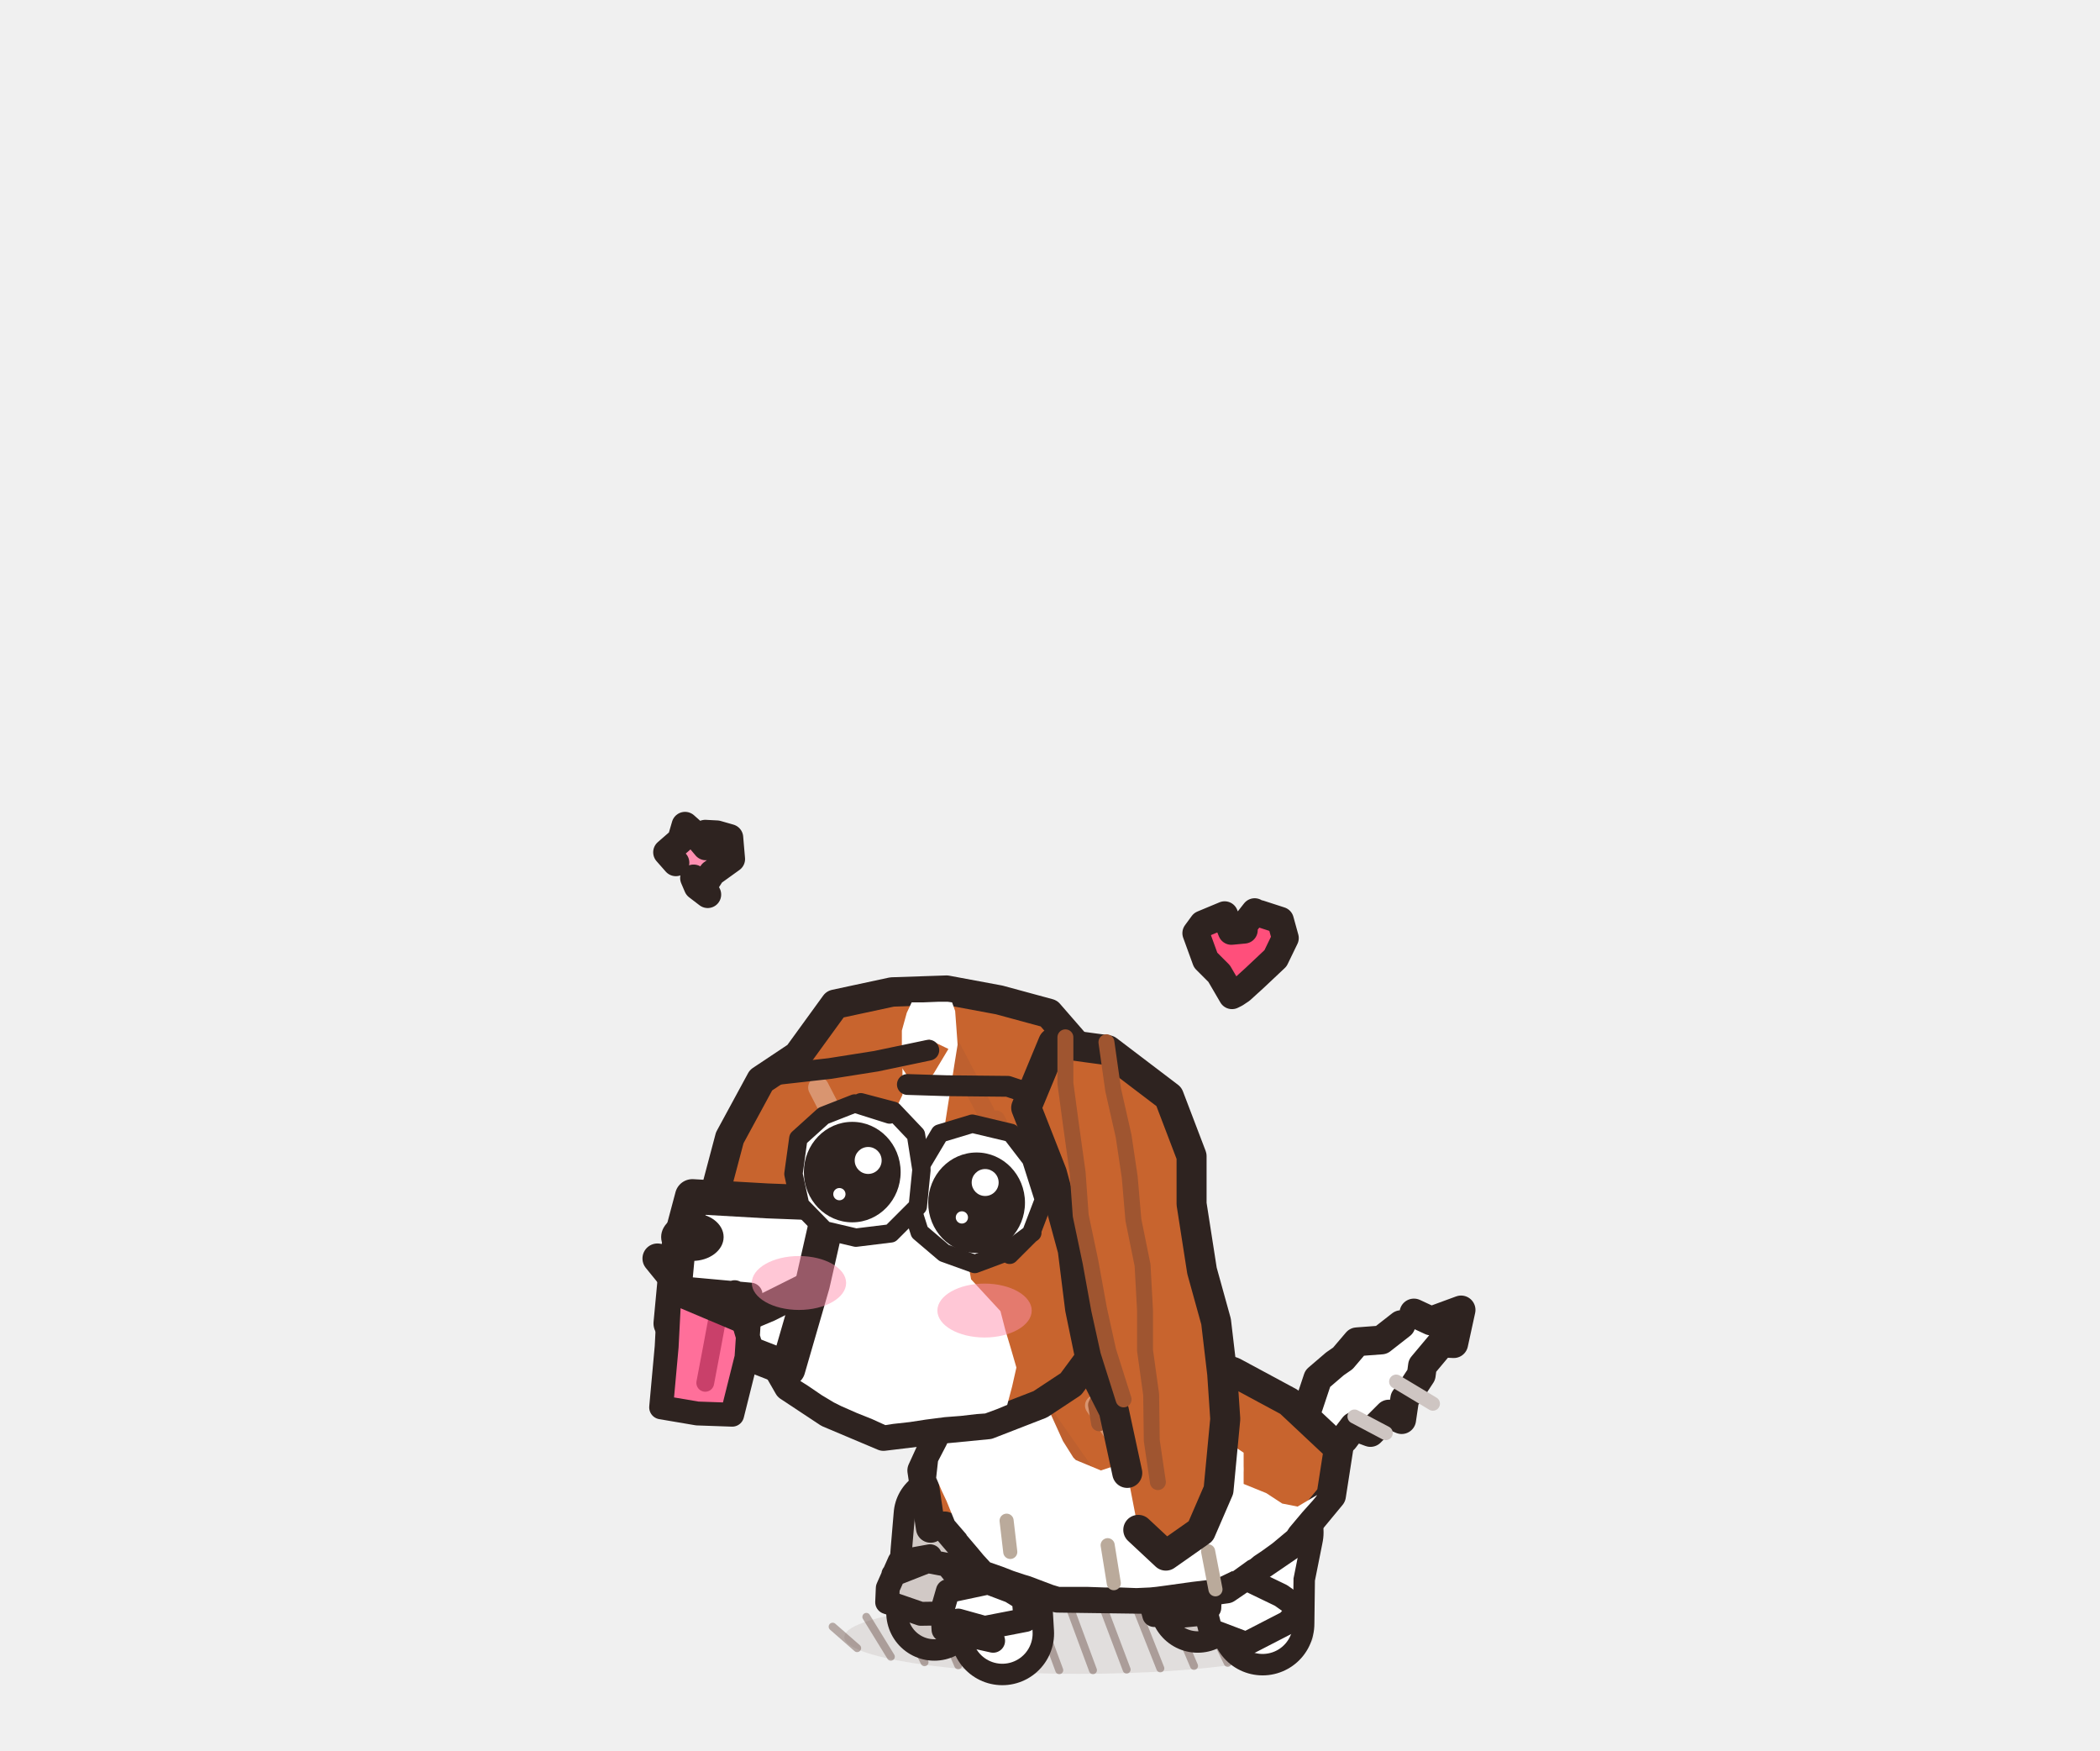
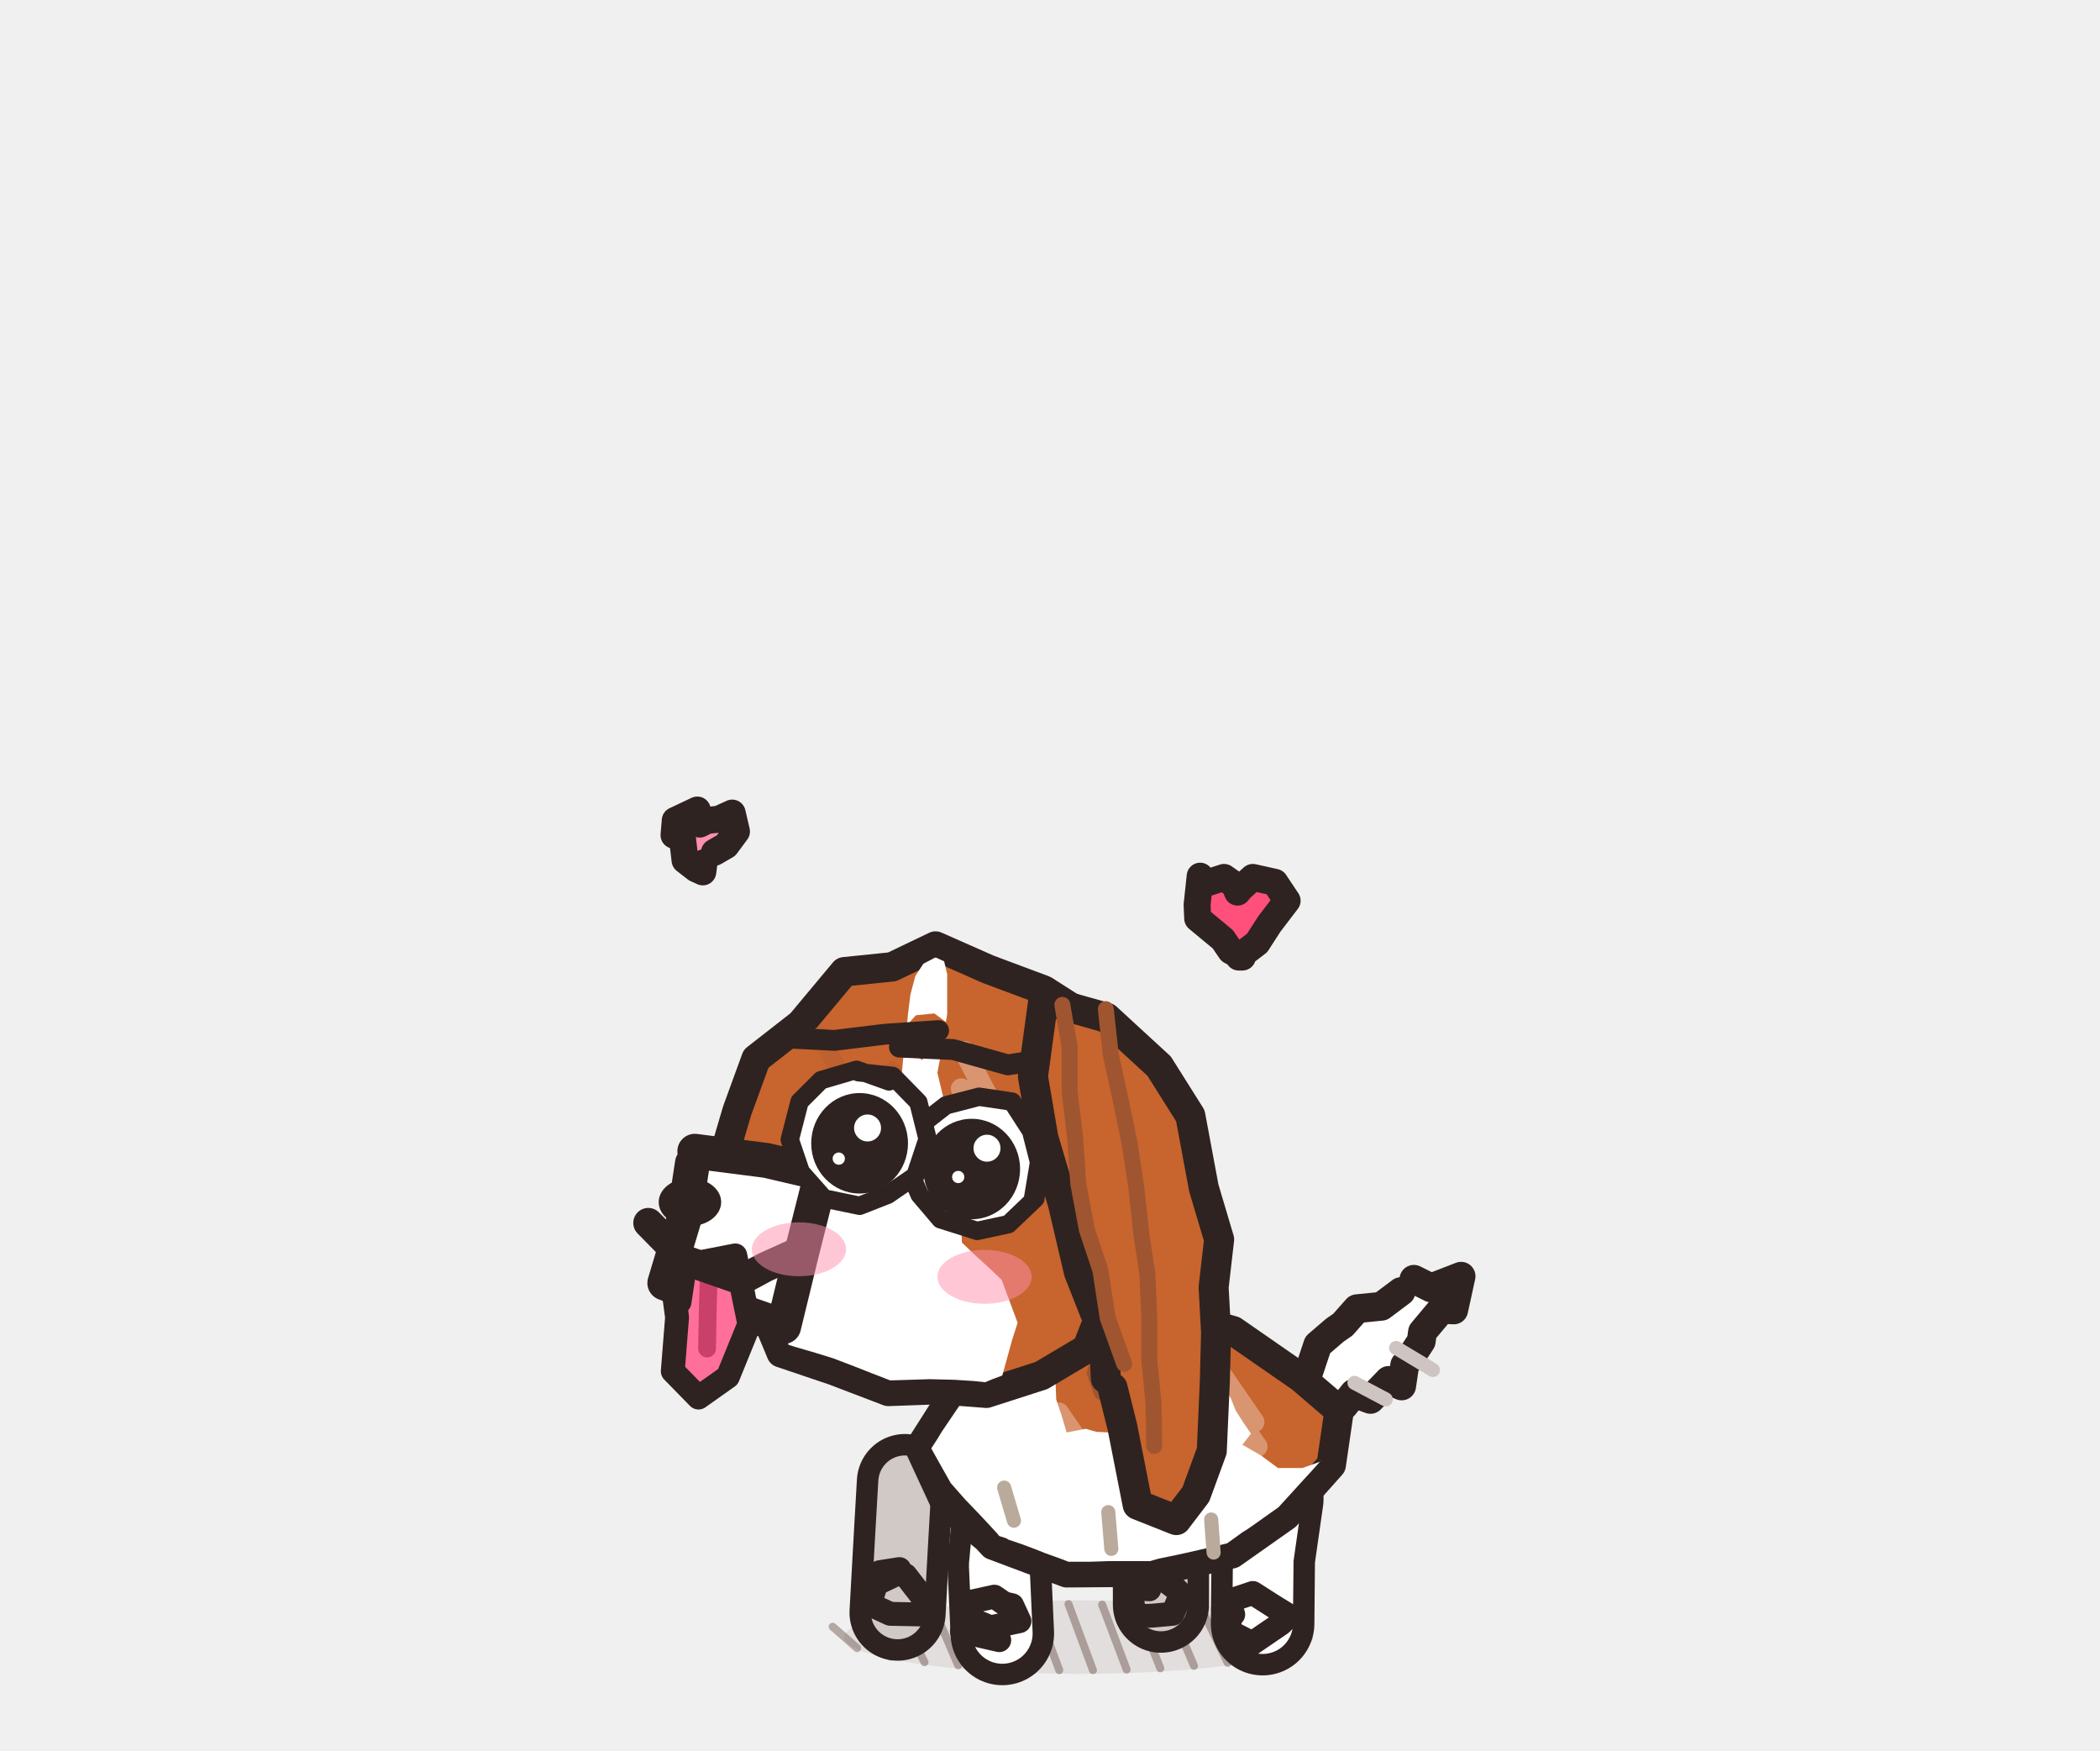
<svg xmlns="http://www.w3.org/2000/svg" width="240" height="200" class="pa-dog pa-pose-happy pa-d-puppy" viewBox="0 0 240 200" role="img" aria-label="Scone the Cavalier King Charles Spaniel, happy, puppy">
  <g transform="translate(126.1 186) scale(0.700) translate(-120 -186)">
    <g transform="translate(240 0) scale(-1 1)">
      <ellipse cx="124" cy="187.5" rx="38.3" ry="6" fill="#5B3D32" opacity="0.1" />
      <path d="M88.7 189.6l4 -4.2M94.2 190.9l4 -6.8M99.7 191.7l4 -8.3M105.2 192.2l4 -9.4M110.7 192.6l4 -10.1M116.2 192.8l4 -10.6M121.7 192.9l4 -10.8M127.2 192.9l4 -10.8M132.7 192.8l4 -10.5M138.2 192.5l4 -10M143.7 192.1l4 -9.3M149.2 191.6l4 -8.1M154.7 190.7l4 -6.5M160.2 189.3l4 -3.5" stroke="#5B3D32" stroke-width="1.3" stroke-linecap="round" opacity="0.4" fill="none" />
    </g>
    <g class="pa-d-f0">
      <g transform="translate(240 0) scale(-1 1)">
-         <path d="M69.3 134.6L66.5 135.9L61.6 134.1L62.8 139.6L64.8 139.5L67.9 143.2L68.1 144.7L69.8 147.3L70.8 148.6L71.3 152L73.4 151.1L76.4 154.1L79.1 153.1L80.7 155.2L84.8 157.5L90.7 154L89.5 152.6L86.5 149.8L85 145.3L82.2 142.9L80.9 142L78.6 139.3L74.6 139L71.4 136.5Z" fill="#FFFFFF" />
-         <path d="M69.3 134.6L66.5 135.9L61.6 134.1L62.8 139.6L64.8 139.5L67.9 143.2L68.1 144.7L69.8 147.3L70.8 148.6L71.3 152L73.4 151.1L76.4 154.1L79.1 153.1L80.7 155.2L84.8 157.5L90.7 154L89.5 152.6L86.5 149.8L85 145.3L82.2 142.9L80.9 142L78.6 139.3L74.6 139L71.4 136.5" fill="none" stroke="#2E2320" stroke-width="4.7" stroke-linecap="round" stroke-linejoin="round" />
-         <path d="M79 151.5L73.9 154.2" fill="none" stroke="#cec5c2" stroke-width="2.3" stroke-linecap="round" stroke-linejoin="round" />
-         <path d="M72.2 145.8L66.2 149.4" fill="none" stroke="#cec5c2" stroke-width="2.3" stroke-linecap="round" stroke-linejoin="round" />
+         <path d="M69.3 129.1L66.5 130.5L61.6 128.6L62.8 134.1L64.8 134L67.9 137.7L68.1 139.2L69.8 141.8L70.8 143.1L71.3 146.5L73.4 145.6L76.4 148.7L79.1 147.7L80.7 149.7L84.8 152L90.7 148.5L89.5 147.1L86.5 144.3L85 139.8L82.2 137.4L80.9 136.5L78.6 133.9L74.6 133.5L71.4 131.1Z" fill="#FFFFFF" />
+         <path d="M69.3 129.1L66.5 130.5L61.6 128.6L62.8 134.1L64.8 134L67.9 137.7L68.1 139.2L69.8 141.8L70.8 143.1L71.3 146.5L73.4 145.6L76.4 148.7L79.1 147.7L80.7 149.7L84.8 152L90.7 148.5L89.5 147.1L86.5 144.3L85 139.8L82.2 137.4L80.9 136.5L78.6 133.9L74.6 133.5L71.4 131.1" fill="none" stroke="#2E2320" stroke-width="4.7" stroke-linecap="round" stroke-linejoin="round" />
+         <path d="M79 146L73.9 148.7" fill="none" stroke="#cec5c2" stroke-width="2.3" stroke-linecap="round" stroke-linejoin="round" />
+         <path d="M72.2 140.3L66.2 143.9" fill="none" stroke="#cec5c2" stroke-width="2.3" stroke-linecap="round" stroke-linejoin="round" />
        <g class="pa-d-leg pa-d-leg-FH">
-           <path d="M104.5 167.2L104.6 175L104.6 182.2" fill="none" stroke="#2E2320" stroke-width="15.7" stroke-linecap="round" stroke-linejoin="round" />
-           <path d="M104.5 167.2L104.6 175L104.6 182.2" fill="none" stroke="#d1c9c6" stroke-width="8.7" stroke-linecap="round" stroke-linejoin="round" />
-           <path d="M113 179.1L111.7 183.9L107 184L101.9 183.5L99.8 179.5L101.5 177.8L107.5 174.3L109.3 178Z" fill="#d1c9c6" />
-           <path d="M113 179.1L111.7 183.9L107 184L101.9 183.5L99.8 179.5L101.5 177.8L107.5 174.3L109.3 178L113.8 178.5L112.3 181.6" fill="none" stroke="#2E2320" stroke-width="3.9" stroke-linecap="round" stroke-linejoin="round" />
+           <path d="M110.5 161.7L110.6 172.3L110.6 182.2" fill="none" stroke="#2E2320" stroke-width="15.7" stroke-linecap="round" stroke-linejoin="round" />
+           <path d="M110.5 161.7L110.6 172.3L110.6 182.2" fill="none" stroke="#d1c9c6" stroke-width="8.7" stroke-linecap="round" stroke-linejoin="round" />
+           <path d="M115.5 180L114.9 184.1L112 184L108.7 183.7L107.3 180.5L108.3 179.5L112.5 176.3L112.5 179.7Z" fill="#d1c9c6" />
+           <path d="M115.5 180L114.9 184.1L112 184L108.7 183.7L107.3 180.5L108.3 179.5L112.5 176.3L112.5 179.7L116.3 179.4L115.5 181.9" fill="none" stroke="#2E2320" stroke-width="3.9" stroke-linecap="round" stroke-linejoin="round" />
        </g>
        <g class="pa-d-leg pa-d-leg-FF">
-           <path d="M146.4 167.7L146.9 173.6L147.6 183.5" fill="none" stroke="#2E2320" stroke-width="15.7" stroke-linecap="round" stroke-linejoin="round" />
-           <path d="M146.4 167.7L146.9 173.6L147.6 183.5" fill="none" stroke="#d1c9c6" stroke-width="8.7" stroke-linecap="round" stroke-linejoin="round" />
-           <path d="M148.3 174.3L153.3 175.2L155.2 179.5L155.3 181.8L149.8 183.7L143.2 183.6L141.6 180.5L145.5 175.7Z" fill="#d1c9c6" />
-           <path d="M148.3 174.3L153.3 175.2L155.2 179.5L155.3 181.8L149.8 183.7L143.2 183.6L141.6 180.5L145.5 175.7L148.7 175.1L154.3 177.3" fill="none" stroke="#2E2320" stroke-width="3.9" stroke-linecap="round" stroke-linejoin="round" />
+           <path d="M152.4 162.2L152.9 170.9L153.6 183.5" fill="none" stroke="#2E2320" stroke-width="15.7" stroke-linecap="round" stroke-linejoin="round" />
+           <path d="M152.4 162.2L152.9 170.9L153.6 183.5" fill="none" stroke="#d1c9c6" stroke-width="8.7" stroke-linecap="round" stroke-linejoin="round" />
+           <path d="M153.3 176.4L156.5 176.9L157.6 180.4L158.5 182L154.8 183.7L150 183.8L149.2 181.4L152.3 177.4Z" fill="#d1c9c6" />
+           <path d="M153.3 176.4L156.5 176.9L157.6 180.4L158.5 182L154.8 183.7L150 183.8L149.2 181.4L152.3 177.4L153.7 177.2L157.5 179" fill="none" stroke="#2E2320" stroke-width="3.9" stroke-linecap="round" stroke-linejoin="round" />
        </g>
        <g class="pa-d-leg pa-d-leg-NH">
-           <path d="M92.5 170.4L93.9 177.4L94 185.3" fill="none" stroke="#2E2320" stroke-width="16.9" stroke-linecap="round" stroke-linejoin="round" />
-           <path d="M92.5 170.4L93.9 177.4L94 185.3" fill="none" stroke="#FFFFFF" stroke-width="9.9" stroke-linecap="round" stroke-linejoin="round" />
-           <path d="M102.6 180.1L103.3 183.3L102.5 186.4L96.7 188.6L89.9 185.1L87.9 182.9L91 180.7L96.6 178Z" fill="#FFFFFF" />
-           <path d="M102.6 180.1L103.3 183.3L102.5 186.4L96.7 188.6L89.9 185.1L87.9 182.9L91 180.7L96.6 178L102.6 179.7L102.7 182.7" fill="none" stroke="#2E2320" stroke-width="3.9" stroke-linecap="round" stroke-linejoin="round" />
+           <path d="M92.5 164.9L93.9 174.7L94 185.3" fill="none" stroke="#2E2320" stroke-width="16.9" stroke-linecap="round" stroke-linejoin="round" />
+           <path d="M92.5 164.9L93.9 174.7L94 185.3" fill="none" stroke="#FFFFFF" stroke-width="9.9" stroke-linecap="round" stroke-linejoin="round" />
+           <path d="M99.5 182L99.4 184.4L99.4 186.6L95.7 188.5L91 185.3L89.7 184L92 182.6L95.6 180.3Z" fill="#FFFFFF" />
+           <path d="M99.5 182L99.4 184.4L99.4 186.6L95.7 188.5L91 185.3L89.7 184L92 182.6L95.6 180.3L99.5 181.6L98.8 183.8" fill="none" stroke="#2E2320" stroke-width="3.9" stroke-linecap="round" stroke-linejoin="round" />
        </g>
        <g class="pa-d-leg pa-d-leg-NF">
-           <path d="M136 170.5L137 178.5L136.5 186.9" fill="none" stroke="#2E2320" stroke-width="16.9" stroke-linecap="round" stroke-linejoin="round" />
-           <path d="M136 170.5L137 178.5L136.5 186.9" fill="none" stroke="#FFFFFF" stroke-width="9.9" stroke-linecap="round" stroke-linejoin="round" />
-           <path d="M143.7 184.8L139.4 186L132.7 184.7L133 181.3L135.1 180L138.8 178.6L145.4 180L146.3 183.1Z" fill="#FFFFFF" />
-           <path d="M143.7 184.8L139.4 186L132.7 184.7L133 181.3L135.1 180L138.8 178.6L145.4 180L146.3 183.1L146.1 186.3L138 188.1" fill="none" stroke="#2E2320" stroke-width="3.9" stroke-linecap="round" stroke-linejoin="round" />
+           <path d="M136 165L137 175.8L136.5 186.9" fill="none" stroke="#2E2320" stroke-width="16.9" stroke-linecap="round" stroke-linejoin="round" />
+           <path d="M136 165L137 175.8L136.5 186.9" fill="none" stroke="#FFFFFF" stroke-width="9.9" stroke-linecap="round" stroke-linejoin="round" />
+           <path d="M140.6 185L138.4 185.9L133.7 184.9L134.9 182.3L136.2 182L137.8 180.9L142.4 181.9L142.4 184.1Z" fill="#FFFFFF" />
+           <path d="M140.6 185L138.4 185.9L133.7 184.9L134.9 182.3L136.2 182L137.8 180.9L142.4 181.9L142.4 184.1L143.1 186.6L137 188" fill="none" stroke="#2E2320" stroke-width="3.9" stroke-linecap="round" stroke-linejoin="round" />
        </g>
-         <path d="M145.9 169.4L139.6 176.8L127.5 181.1L112.8 181.3L99.9 179.6L89.5 172.5L82.8 164.4L81.6 156.7L89.7 149.1L98.8 144.2L111.2 139.9L126.3 141.6L136.2 143.8L146.4 153.3L149.6 160.3Z" fill="#C8642E" />
-         <path d="M145.9 169.4L139.6 176.8L127.5 181.1L112.8 181.3L99.9 179.6L89.5 172.5L82.8 164.4L81.6 156.7L89.7 149.1L98.8 144.2L111.2 139.9L126.3 141.6L136.2 143.8L146.4 153.3L149.6 160.3L148.2 169.7" fill="none" stroke="#2E2320" stroke-width="4.8" stroke-linecap="round" stroke-linejoin="round" />
-         <path d="M107.9 147L100.9 157.2M121.2 173.3L125.6 166.9M102.9 167.4L108.8 158.8M106.9 170.2L111.6 163.3M96.2 170.3L102.9 160.5M122.3 161.6L129 152M117.6 149.9L112.3 157.6M127.5 164L135.2 152.8" stroke="#b05b2f" stroke-width="2.9" stroke-linecap="round" opacity=".42" />
-         <path d="M98.8 160.1L106.7 148.6M117 156L121.3 149.7M112.2 149.2L105.6 158.8M115.6 173.7L123.6 162" stroke="#fff" stroke-width="3.4" stroke-linecap="round" opacity=".32" />
-         <path d="M136.7 146.7L136.3 147.4L136.4 146.5L134.9 145.8L133.2 145L133.3 145L131.6 144.6L127.7 144.1L127.7 143.8L127.7 143.8L129.8 144.3L131 145.5L131.4 148.6L128.6 151.1L127.6 153.3L126.6 155.5L124.9 158.2L124.5 158.6L120.4 160.3L117.4 159.3L114.1 160.2L111.3 157.3L110.6 156.3L109.3 154.1L108 151.9L107 149.3L109.1 147.9L109 145.3L108.9 142.7L108.8 142.7L109.9 142.3L106.6 143.5L106.1 143.6L102.2 145L101.3 145.3L100 145.7L99.1 147.8L100.6 149.8L102.1 151.7L98.6 153.2L98.9 156.2L97.1 157.4L97.1 160L97.1 162.5L93.4 164L90.8 165.7L88.3 166.2L85.1 164.3L85.3 164.6L85.8 165.2L87.5 167.1L89.6 169.6L90 170.2L92.4 172.2L94.2 173.5L95.4 174.3L96 174.8L96.4 175L98.9 176.8L98.9 176.7L101.6 178L101 178L103.1 178.2L105.6 178.5L109.9 179.1L111.4 179.3L112.4 179.4L114.6 179.5L117.2 179.4L118.4 179.4L119.8 179.4L122.7 179.3L126.3 179.3L127.2 179.3L128.2 179L131.9 177.6L132.9 177.3L134.7 176.7L135.2 176.5L136.5 176L138.5 175.3L139.6 174.1L140.6 172.9L142.3 170.9L142.4 170.7L144.3 168.5L145.6 165.3L146.4 163.6L147.3 161.5L147 158.8L145.6 156.1L144.9 154.4L142.6 152.2L141.4 151.1L140.4 150.6L138.9 149.2Z" fill="#FFFFFF" />
-         <path d="M135.8 168.5L135.2 173.6" fill="none" stroke="#baaa9b" stroke-width="2.3" stroke-linecap="round" stroke-linejoin="round" />
-         <path d="M119.3 172.5L118.3 178.7" fill="none" stroke="#baaa9b" stroke-width="2.3" stroke-linecap="round" stroke-linejoin="round" />
-         <path d="M102.9 173.5L101.7 179.7" fill="none" stroke="#baaa9b" stroke-width="2.3" stroke-linecap="round" stroke-linejoin="round" />
-         <path d="M103.7 147.1L105.7 150.9L104.2 154.1" fill="none" stroke="#9f5530" stroke-width="2.6" stroke-linecap="round" stroke-linejoin="round" />
-         <path d="M119.7 146.1L121.2 149.6L120.7 152.6" fill="none" stroke="#9f5530" stroke-width="2.6" stroke-linecap="round" stroke-linejoin="round" />
-         <path d="M112.5 131.3L113 124.9L110 115.5L114.3 105.7L115.4 99.3L122.9 92.6L128.9 85.7L137 83.5L145.6 81.9L154.5 82.2L163.8 84.2L169.9 92.6L175.9 96.6L181 106L183.2 114.3L182 124.1L182.9 132.8L175.7 139.1L171.4 146.6L164.9 150.9L155.9 154.7L146 153.5L138.8 152.8L130.3 149.5L125.3 146.2L119.9 138.9Z" fill="#C8642E" />
-         <path d="M112.5 131.3L113 124.9L110 115.5L114.3 105.7L115.4 99.3L122.9 92.6L128.9 85.7L137 83.5L145.6 81.9L154.5 82.2L163.8 84.2L169.9 92.6L175.9 96.6L181 106L183.2 114.3L182 124.1L182.9 132.8L175.7 139.1L171.4 146.6L164.9 150.9L155.9 154.7L146 153.5L138.8 152.8L130.3 149.5L125.3 146.2L119.9 138.9L114.5 131.2" fill="none" stroke="#2E2320" stroke-width="4.8" stroke-linecap="round" stroke-linejoin="round" />
-         <path d="M146.8 108.8L151.2 100.3M139.2 101.8L144.6 91.5M151.3 119.6L156.8 109.1M134.1 109.5L137.5 103" stroke="#b05b2f" stroke-width="2.9" stroke-linecap="round" opacity=".42" />
-         <path d="M163.1 104.4L166.5 97.8M127.1 118L132.2 108.2" stroke="#fff" stroke-width="3.4" stroke-linecap="round" opacity=".32" />
-         <path d="M145.4 83.8L147 83.8L149.5 83.9L150.4 83.9L151.3 83.9L152.1 85.6L152.9 88.5L152.9 91.1L152.8 93.7L152.8 96.4L152.8 99L154.2 101.9L155.6 104.9L156.9 107.8L157.5 110.8L158 113.7L158.6 116.7L161.2 117L163.8 117.4L166.5 117.7L169.1 118L172 117.6L174.9 117.2L177.8 116.7L180.7 116.3L181.2 115.6L181.3 114.8L181 117.5L180.7 120.3L180.3 123.1L180.6 127.3L181 130.8L181.1 132.1L181.1 132.1L181.1 132.1L180.4 132.8L179.1 133.9L177.8 135L171.7 142.4L170.5 144.7L170.1 145.3L170.1 145.3L170.1 145.3L170.1 145.3L170.1 145.3L168.2 146.5L166 148L164 149.2L162.8 149.8L160.3 150.9L157.8 151.9L155.6 152.9L155.6 152.9L154.3 152.7L151.6 152.4L149 152L145.9 151.6L143.3 151.4L140.7 151.1L139.3 151L139.3 151L137.4 150.3L135.7 149.6L134.9 146.6L134.2 143.5L135.1 140.4L136 137.4L136.8 134.3L139.2 131.7L141.6 129.1L142.1 126.3L142.6 123.4L143.2 120.6L143.7 117.7L144.2 114.9L144.6 112L145 109.2L145.4 106.3L145.8 103.4L145.3 100.2L144.8 97.1L144.3 93.9L143.8 90.8L144 88L144.2 85.3L144.7 83.9Z" fill="#FFFFFF" />
-         <path d="M153.2 94.1L151.4 96.8L149.8 98.2L147.7 95.5L146.5 93.5L145.3 91.5L148.4 90L151.4 90.7Z" fill="#C8642E" />
-         <path d="M190.2 136.8L182.5 139.4L171.5 143.7L167.5 129.9L164.5 116.7L174.9 116.3L187.1 115.6L189.5 124.6Z" fill="#FFFFFF" />
-         <path d="M190.2 136.8L182.5 139.4L171.5 143.7L167.5 129.9L164.5 116.7L174.9 116.3L187.1 115.6L189.5 124.6L190.6 136.3" fill="none" stroke="#2E2320" stroke-width="5.7" stroke-linecap="round" stroke-linejoin="round" />
-         <path d="M135.3 125.1L131.8 121.6L129.7 116.1L131.8 109.5L135.1 105.2L141.4 103.7L146.7 105.3L149.8 110.5L151.9 115.4L150 121.4L146 124.8L141 126.6Z" fill="#FFFFFF" />
-         <path d="M135.3 125.1L131.8 121.6L129.7 116.1L131.8 109.5L135.1 105.2L141.4 103.7L146.7 105.3L149.8 110.5L151.9 115.4L150 121.4L146 124.8L141 126.6L135.9 124.7L131.6 121.5" fill="none" stroke="#2E2320" stroke-width="3" stroke-linecap="round" stroke-linejoin="round" />
-         <ellipse cx="140.7" cy="116.6" rx="7.9" ry="8.2" fill="#2E2320" />
-         <ellipse cx="139.3" cy="113.3" rx="2.2" ry="2.2" fill="#FFFFFF" />
-         <ellipse cx="143.1" cy="119" rx="1" ry="1" fill="#FFFFFF" />
-         <path d="M127.5 100.3L135.6 97.6L145.6 97.5L152 97.3" fill="none" stroke="#2E2320" stroke-width="3.4" stroke-linecap="round" stroke-linejoin="round" />
-         <path d="M154.9 102.2L160.6 100.4L165.7 102.4L169.8 106.1L170.6 111.9L169.5 117L165.5 121.1L160.4 122.3L154.7 121.6L150.3 117.2L149.7 111.2L150.6 105.5Z" fill="#FFFFFF" />
-         <path d="M154.9 102.2L160.6 100.4L165.7 102.4L169.8 106.1L170.6 111.9L169.5 117L165.5 121.1L160.4 122.3L154.7 121.6L150.3 117.2L149.7 111.2L150.6 105.5L154.3 101.6L159.6 100.2" fill="none" stroke="#2E2320" stroke-width="3" stroke-linecap="round" stroke-linejoin="round" />
-         <ellipse cx="161" cy="111.6" rx="7.9" ry="8.2" fill="#2E2320" />
-         <ellipse cx="158.4" cy="109.7" rx="2.2" ry="2.2" fill="#FFFFFF" />
-         <ellipse cx="163.1" cy="115.2" rx="1" ry="1" fill="#FFFFFF" />
-         <path d="M148.5 91.7L157.1 93.5L164.7 94.7L172.7 95.6" fill="none" stroke="#2E2320" stroke-width="3.4" stroke-linecap="round" stroke-linejoin="round" />
-         <ellipse cx="187.1" cy="122.2" rx="5.1" ry="3.9" fill="#2E2320" />
-         <path d="M178.3 142.4L177.6 131.6L190.8 130.4L191.3 140.1L192.2 150L186.3 151L180.6 151.2Z" fill="#FF6F9A" />
-         <path d="M178.3 142.4L177.6 131.6L190.8 130.4L191.3 140.1L192.2 150L186.3 151L180.6 151.2L177.7 139.6L180.2 131.2" fill="none" stroke="#2E2320" stroke-width="3.9" stroke-linecap="round" stroke-linejoin="round" />
-         <path d="M182.8 134.3L183.9 140.2L185 146" fill="none" stroke="#C9406A" stroke-width="2.9" stroke-linecap="round" stroke-linejoin="round" />
-         <path d="M168.5 130.5L174.7 133.6L179 135.4L188 131.6L192.8 125.7" fill="none" stroke="#2E2320" stroke-width="4.9" stroke-linecap="round" stroke-linejoin="round" />
-         <ellipse cx="139.4" cy="134.2" rx="7.7" ry="4.4" fill="#FF8FAE" opacity=".5" />
-         <ellipse cx="169.7" cy="129.7" rx="7.7" ry="4.4" fill="#FF8FAE" opacity=".5" />
-         <path d="M116.1 160.7L118.3 150.5L121.8 143.6L123.8 133.9L125 124.3L128.4 111.8L132.6 101.1L128.2 90.5L119.3 91.7L109.3 99.3L105.6 109L105.6 116.8L103.9 127.7L101.6 136L100.6 144.5L100.1 151.9L101.2 163.5L104.1 170.2L109.8 174.2L114.3 170Z" fill="#C8642E" />
-         <path d="M116.1 160.7L118.3 150.5L121.8 143.6L123.8 133.9L125 124.3L128.4 111.8L132.6 101.1L128.2 90.5L119.3 91.7L109.3 99.3L105.6 109L105.6 116.8L103.9 127.7L101.6 136L100.6 144.5L100.1 151.9L101.2 163.5L104.1 170.2L109.8 174.2L114.3 170" fill="none" stroke="#2E2320" stroke-width="4.9" stroke-linecap="round" stroke-linejoin="round" />
-         <path d="M126.2 89.6L126.2 97.1L125.3 103.8L124.2 111.7L123.7 118.7L122.1 126.3L120.7 134L119.2 140.8L116.7 148.7" fill="none" stroke="#9f5530" stroke-width="2.6" stroke-linecap="round" stroke-linejoin="round" />
-         <path d="M119.5 90.4L118.4 98.2L116.7 105.7L115.7 112.4L115.1 119.4L113.6 126.8L113.2 134.2L113.2 140.7L112.2 147.9L112.1 155.4L111.1 162.2" fill="none" stroke="#9f5530" stroke-width="2.6" stroke-linecap="round" stroke-linejoin="round" />
-         <path d="M95.3 69.1L97.5 71.9L97 72.1L99.1 72.3L100.2 69.6L103.8 71.1L104.9 72.6L103.3 77L101.1 79.2L99 82.8L98.4 82.5L97.5 81.9L95.3 79.9L91.9 76.7L90.3 73.4L91.1 70.5Z" fill="#FF4F7B" />
-         <path d="M95.3 69.1L97.5 71.9L97 72.1L99.1 72.3L100.2 69.6L103.8 71.1L104.9 72.6L103.3 77L101.1 79.2L99 82.8L98.4 82.5L97.5 81.9L95.3 79.9L91.9 76.7L90.3 73.4L91.1 70.5L94.5 69.4" fill="none" stroke="#2E2320" stroke-width="4.4" stroke-linecap="round" stroke-linejoin="round" />
-         <path d="M186.9 63.6L186.3 65L184.6 66.3L185.3 65L183.9 62.8L180.7 60.5L180.9 58.2L181 57L183.1 56.4L185 56.3L184.9 58.5L186.5 56.6L188.3 55L189 57.4L191.3 59.4L189.8 61.1Z" fill="#FF8FB1" />
-         <path d="M186.9 63.6L186.3 65L184.6 66.3L185.3 65L183.9 62.8L180.7 60.5L180.9 58.2L181 57L183.1 56.4L185 56.3L184.9 58.5L186.5 56.6L188.3 55L189 57.4L191.3 59.4L189.8 61.1" fill="none" stroke="#2E2320" stroke-width="4.4" stroke-linecap="round" stroke-linejoin="round" />
+         <path d="M146.3 163.6L138 172.5L126 177L112.2 176.9L99 173.9L90.2 167.7L82.8 159.4L81.5 150.5L87.7 145.2L98.8 137.5L113.6 133.3L126 135.5L138.5 138.3L144.4 147.8L150 156.6Z" fill="#C8642E" />
+         <path d="M146.3 163.6L138 172.5L126 177L112.2 176.9L99 173.9L90.2 167.7L82.8 159.4L81.5 150.5L87.7 145.2L98.8 137.5L113.6 133.3L126 135.5L138.5 138.3L144.4 147.8L150 156.6L145.7 165.9L138.4 171.9" fill="none" stroke="#2E2320" stroke-width="4.8" stroke-linecap="round" stroke-linejoin="round" />
+         <path d="M133 151.4L128.1 158.6M108.9 154.6L116.9 142.9M103.7 161.8L109.5 153.4M107.7 159.8L115.5 148.4M132 151.1L122.6 164.6M132.1 160.9L137.3 153.3M103.7 154.2L107.8 148.3M117.6 169.8L122.7 162.4" stroke="#b05b2f" stroke-width="2.9" stroke-linecap="round" opacity=".42" />
+         <path d="M94.9 156.4L102.6 145.3M121.2 159.7L127.3 150.9M103.7 148.1L97.7 156.9M95.4 152.4L103.3 140.9" stroke="#fff" stroke-width="3.4" stroke-linecap="round" opacity=".32" />
+         <path d="M137.5 140.1L138.2 141.2L137.4 139.8L137.4 139.8L135.3 139.4L135.1 139.3L132.4 138.7L131.5 138.5L129.4 138.1L127.3 137.6L128.8 138L128.8 138.8L129.2 141.8L129.8 143.5L127.8 146L127.7 148.7L126.8 151.4L126 154.1L122.9 153.5L121.1 154L118.8 154.1L116.5 154.2L114 154L111.9 152.6L111.6 149.2L109.8 147.4L108 145.7L108.2 145.1L109.4 142.2L106.9 138.5L107.4 137L109.1 136.5L106.6 137.2L104.1 137.9L102.1 138.5L101.7 138.6L101 138.8L100.6 140.5L100.6 143.5L101.6 144.5L100.4 146.5L99.2 148.5L98.4 150.5L97.2 152.4L95.9 154.3L97.3 156.1L94.2 157.9L91.5 159.9L87.5 159.9L84.7 158.9L84.4 158.6L84.4 158.6L86.1 160.5L87.3 161.8L89.3 164L91.4 166.3L91.4 166.3L93.8 168L95.2 169L96.5 169.9L97.3 170.4L99.8 172.2L99.8 172.2L99.8 172.2L103.2 173L106.7 173.8L108.1 174.1L111 174.7L112.4 175.1L114.9 175.1L119.2 175.1L122.2 175.2L124.2 175.2L125.7 175.2L127 174.7L129.5 173.8L131 173.2L133.4 172.3L135.5 171.6L135.8 171.4L137 171L137.5 170.4L137.6 170.3L138.8 169L140.2 167.5L142.6 165L144.8 162.5L144.9 162.4L146.2 160.1L147.6 157.6L148.1 156.7L148.1 156.7L147 155L146.4 154L144.1 150.6L142.2 147.8L141.1 146L140.4 144.7L139.4 143.2Z" fill="#FFFFFF" />
+         <path d="M136.2 163.1L134.6 168.5" fill="none" stroke="#baaa9b" stroke-width="2.3" stroke-linecap="round" stroke-linejoin="round" />
+         <path d="M119.2 167.1L118.7 173.1" fill="none" stroke="#baaa9b" stroke-width="2.3" stroke-linecap="round" stroke-linejoin="round" />
+         <path d="M102.4 168.3L102 173.7" fill="none" stroke="#baaa9b" stroke-width="2.3" stroke-linecap="round" stroke-linejoin="round" />
+         <path d="M103.8 142.2L105.5 145.2L104.6 148.1" fill="none" stroke="#9f5530" stroke-width="2.6" stroke-linecap="round" stroke-linejoin="round" />
+         <path d="M120.1 140.4L121.4 144.4L120.3 147.5" fill="none" stroke="#9f5530" stroke-width="2.6" stroke-linecap="round" stroke-linejoin="round" />
+         <path d="M182.7 110.5L184.1 117.9L182.6 128.1L175.8 133.4L172.6 141.1L164 144L155.1 147.4L146.8 147.1L139.1 147.7L130.1 144.8L122.7 140.4L119.9 133.2L112.7 127.8L111.7 118L109.6 109L113.6 102.1L116.5 91.8L122.5 86.5L129.7 81.9L138.8 78.5L147.4 74.7L154.5 78.1L162.3 78.9L169.4 87.4L176.7 93.1L179.8 101.6Z" fill="#C8642E" />
+         <path d="M182.7 110.5L184.1 117.9L182.6 128.1L175.8 133.4L172.6 141.1L164 144L155.1 147.4L146.8 147.1L139.1 147.7L130.1 144.8L122.7 140.4L119.9 133.2L112.7 127.8L111.7 118L109.6 109L113.6 102.1L116.5 91.8L122.5 86.5L129.7 81.9L138.8 78.5L147.4 74.7L154.5 78.1L162.3 78.9L169.4 87.4L176.7 93.1L179.8 101.6L182.6 111.1" fill="none" stroke="#2E2320" stroke-width="4.8" stroke-linecap="round" stroke-linejoin="round" />
+         <path d="M160 101.2L166.2 89.3M149.8 114.1L154.8 104.5M126.5 102.8L131.9 92.4M148.6 106.3L154.5 95" stroke="#b05b2f" stroke-width="2.9" stroke-linecap="round" opacity=".42" />
+         <path d="M139.5 105.2L143.2 98M142.7 91.9L138.6 99.8" stroke="#fff" stroke-width="3.4" stroke-linecap="round" opacity=".32" />
+         <path d="M147.3 76.6L147.5 76.6L149.4 77.6L150.7 79.6L151.5 82.6L151.9 85.8L152.2 89L152.6 92.2L152.9 95.4L153.6 98.2L154.3 100.9L155 103.7L156.1 107.1L157.2 110.5L160.5 111.1L163.8 111.7L167.1 112.3L170.4 112.9L173.5 112.1L176.7 111.3L179.9 110.5L180.8 110.5L180.8 110.7L181.3 112.7L181.8 115.4L182.3 117.9L182.1 118.7L181.7 122L181.3 125.2L181 127.1L181 127.1L181 127.1L180.9 127.2L179.4 128.4L178.7 128.9L171.8 138.6L171.4 139.8L171.4 139.8L171.4 139.8L171.4 139.8L171.4 139.8L171.4 139.8L170.1 140.2L167 141.1L164.1 142L160.7 143.3L157.9 144.4L154.8 145.6L154.8 145.6L151.5 145.5L148.4 145.4L144.3 145.5L141.2 145.7L139.3 145.9L139.3 145.9L139.3 145.9L138.1 145.4L136.5 144.8L135.7 141.9L134.9 139L134 136.2L135.3 132.7L136.6 129.2L138.7 127.2L140.9 125.2L143.1 123.1L143.2 119.8L143.4 116.5L143.5 113.1L143.7 109.8L144.4 106.9L145 104L145.7 101.2L146.4 98.3L147.1 95.4L146.5 92.2L146 89L145.5 85.8L145.5 82.6L145.5 79.3L146 77.2Z" fill="#FFFFFF" />
+         <path d="M152.6 88.2L151.7 92L149.6 93.3L147.8 91.4L146.1 89.6L144.9 87.7L147.6 85.7L150.6 86Z" fill="#C8642E" />
+         <path d="M187.1 110.2L188.5 119.4L191.6 129.7L181.6 133.5L172.2 136.8L169.3 124.9L166 111.8L175 109.7Z" fill="#FFFFFF" />
+         <path d="M187.1 110.2L188.5 119.4L191.6 129.7L181.6 133.5L172.2 136.8L169.3 124.9L166 111.8L175 109.7L186.7 108.2" fill="none" stroke="#2E2320" stroke-width="5.7" stroke-linecap="round" stroke-linejoin="round" />
+         <path d="M131.5 116L130.5 110L131.8 104.9L134.9 100.1L140.3 99.3L145.7 100.7L149.8 103.9L152.2 110.3L150 115.3L146.6 119.3L140.6 121.2L135.5 120.1Z" fill="#FFFFFF" />
+         <path d="M131.5 116L130.5 110L131.8 104.9L134.9 100.1L140.3 99.3L145.7 100.7L149.8 103.9L152.2 110.3L150 115.3L146.6 119.3L140.6 121.2L135.5 120.1L131.1 115.9L130.4 109.8" fill="none" stroke="#2E2320" stroke-width="3" stroke-linecap="round" stroke-linejoin="round" />
+         <ellipse cx="141.5" cy="111.1" rx="7.9" ry="8.2" fill="#2E2320" />
+         <ellipse cx="139" cy="107.7" rx="2.2" ry="2.2" fill="#FFFFFF" />
+         <ellipse cx="143.7" cy="112.4" rx="1" ry="1" fill="#FFFFFF" />
+         <path d="M129.2 93.1L135.6 94.1L144.5 91.6L153.3 91.2" fill="none" stroke="#2E2320" stroke-width="3.4" stroke-linecap="round" stroke-linejoin="round" />
+         <path d="M155 96.8L160.3 94.9L166.1 96.6L169.6 100.1L171.2 106.3L169.4 111.6L165.6 115.9L159.8 117.1L155.2 115.3L150.7 112.2L148.7 106.2L150.2 100.2Z" fill="#FFFFFF" />
+         <path d="M155 96.8L160.3 94.9L166.1 96.6L169.6 100.1L171.2 106.3L169.4 111.6L165.6 115.9L159.8 117.1L155.2 115.3L150.7 112.2L148.7 106.2L150.2 100.2L154.4 95.9L160 95.3" fill="none" stroke="#2E2320" stroke-width="3" stroke-linecap="round" stroke-linejoin="round" />
+         <ellipse cx="159.8" cy="106.9" rx="7.9" ry="8.2" fill="#2E2320" />
+         <ellipse cx="158.5" cy="104.4" rx="2.2" ry="2.2" fill="#FFFFFF" />
+         <ellipse cx="163.2" cy="109.4" rx="1" ry="1" fill="#FFFFFF" />
+         <path d="M146.9 88.5L155.7 89.1L163.9 90.1L171.8 89.7" fill="none" stroke="#2E2320" stroke-width="3.4" stroke-linecap="round" stroke-linejoin="round" />
+         <ellipse cx="187.5" cy="116.5" rx="5.1" ry="3.9" fill="#2E2320" />
+         <path d="M191.1 124.2L189.6 135.3L190.3 144.1L186.1 148.4L181.3 145L177.8 136.4L180.1 125.2Z" fill="#FF6F9A" />
+         <path d="M191.1 124.2L189.6 135.3L190.3 144.1L186.1 148.4L181.3 145L177.8 136.4L180.1 125.2L188.3 126.8L189.2 132.8" fill="none" stroke="#2E2320" stroke-width="3.9" stroke-linecap="round" stroke-linejoin="round" />
+         <path d="M184.4 127.5L184.6 134.3L184.7 140.4" fill="none" stroke="#C9406A" stroke-width="2.9" stroke-linecap="round" stroke-linejoin="round" />
+         <path d="M170.1 124.8L175.2 127.1L179.1 129.2L188.3 126L194.3 119.9" fill="none" stroke="#2E2320" stroke-width="4.9" stroke-linecap="round" stroke-linejoin="round" />
+         <ellipse cx="139.4" cy="128.7" rx="7.7" ry="4.4" fill="#FF8FAE" opacity=".5" />
+         <ellipse cx="169.7" cy="124.2" rx="7.7" ry="4.4" fill="#FF8FAE" opacity=".5" />
+         <path d="M119.6 145.3L119.9 138.3L124 127.9L126.6 116.8L129.8 106L131.5 96L129.8 83.5L119.5 86.4L110.9 94.3L105.8 102.4L103.6 114.2L101.1 122.6L102 130.4L101.6 137.8L101.8 145.7L102.3 157.1L104.9 164.2L108.1 168.4L114.4 165.9L116.9 153.2Z" fill="#C8642E" />
+         <path d="M119.6 145.3L119.9 138.3L124 127.9L126.6 116.8L129.8 106L131.5 96L129.8 83.5L119.5 86.4L110.9 94.3L105.8 102.4L103.6 114.2L101.1 122.6L102 130.4L101.6 137.8L101.8 145.7L102.3 157.1L104.9 164.2L108.1 168.4L114.4 165.9L116.9 153.2L118.5 146.8" fill="none" stroke="#2E2320" stroke-width="4.9" stroke-linecap="round" stroke-linejoin="round" />
+         <path d="M126.7 84.3L125.5 91.2L125.5 98.6L124.6 106L124.1 113.5L122.7 121L120.5 127.6L119.3 135.4L116.6 142.9" fill="none" stroke="#9f5530" stroke-width="2.6" stroke-linecap="round" stroke-linejoin="round" />
+         <path d="M119.6 85L118.8 92.4L117.1 100.2L115.7 107L114.6 114.3L113.8 121.8L112.8 128.3L112.5 135.7L112.5 142.2L111.8 149.5L111.7 156.3" fill="none" stroke="#9f5530" stroke-width="2.6" stroke-linecap="round" stroke-linejoin="round" />
+         <path d="M104.2 63.3L104.7 68L104.6 70.2L100.5 73.6L99.2 75.5L97.3 76.5L97.9 76.5L94.9 74.2L92.9 71.1L90 67.3L92 64.3L95.6 63.5L97.6 65.3L98.1 65.9L98.6 64.7L100.3 63.5Z" fill="#FF4F7B" />
+         <path d="M104.2 63.3L104.7 68L104.6 70.2L100.5 73.6L99.2 75.5L97.3 76.5L97.9 76.5L94.9 74.2L92.9 71.1L90 67.3L92 64.3L95.6 63.5L97.6 65.3L98.1 65.9L98.6 64.7L100.3 63.5L104 64.7" fill="none" stroke="#2E2320" stroke-width="4.4" stroke-linecap="round" stroke-linejoin="round" />
+         <path d="M183.5 59.4L181.6 58.3L179.9 56L180.6 53L182.8 54L184.7 54.2L185.9 54.8L186 54.2L186.3 52.5L189.9 54.2L190.1 56.6L188.7 57.3L188.3 60.7L186.5 62.1L185.4 62.6L185.2 61.1Z" fill="#FF8FB1" />
+         <path d="M183.5 59.4L181.6 58.3L179.9 56L180.6 53L182.8 54L184.7 54.2L185.9 54.8L186 54.2L186.3 52.5L189.9 54.2L190.1 56.6L188.7 57.3L188.3 60.7L186.5 62.1L185.4 62.6L185.2 61.1" fill="none" stroke="#2E2320" stroke-width="4.4" stroke-linecap="round" stroke-linejoin="round" />
      </g>
    </g>
  </g>
</svg>
